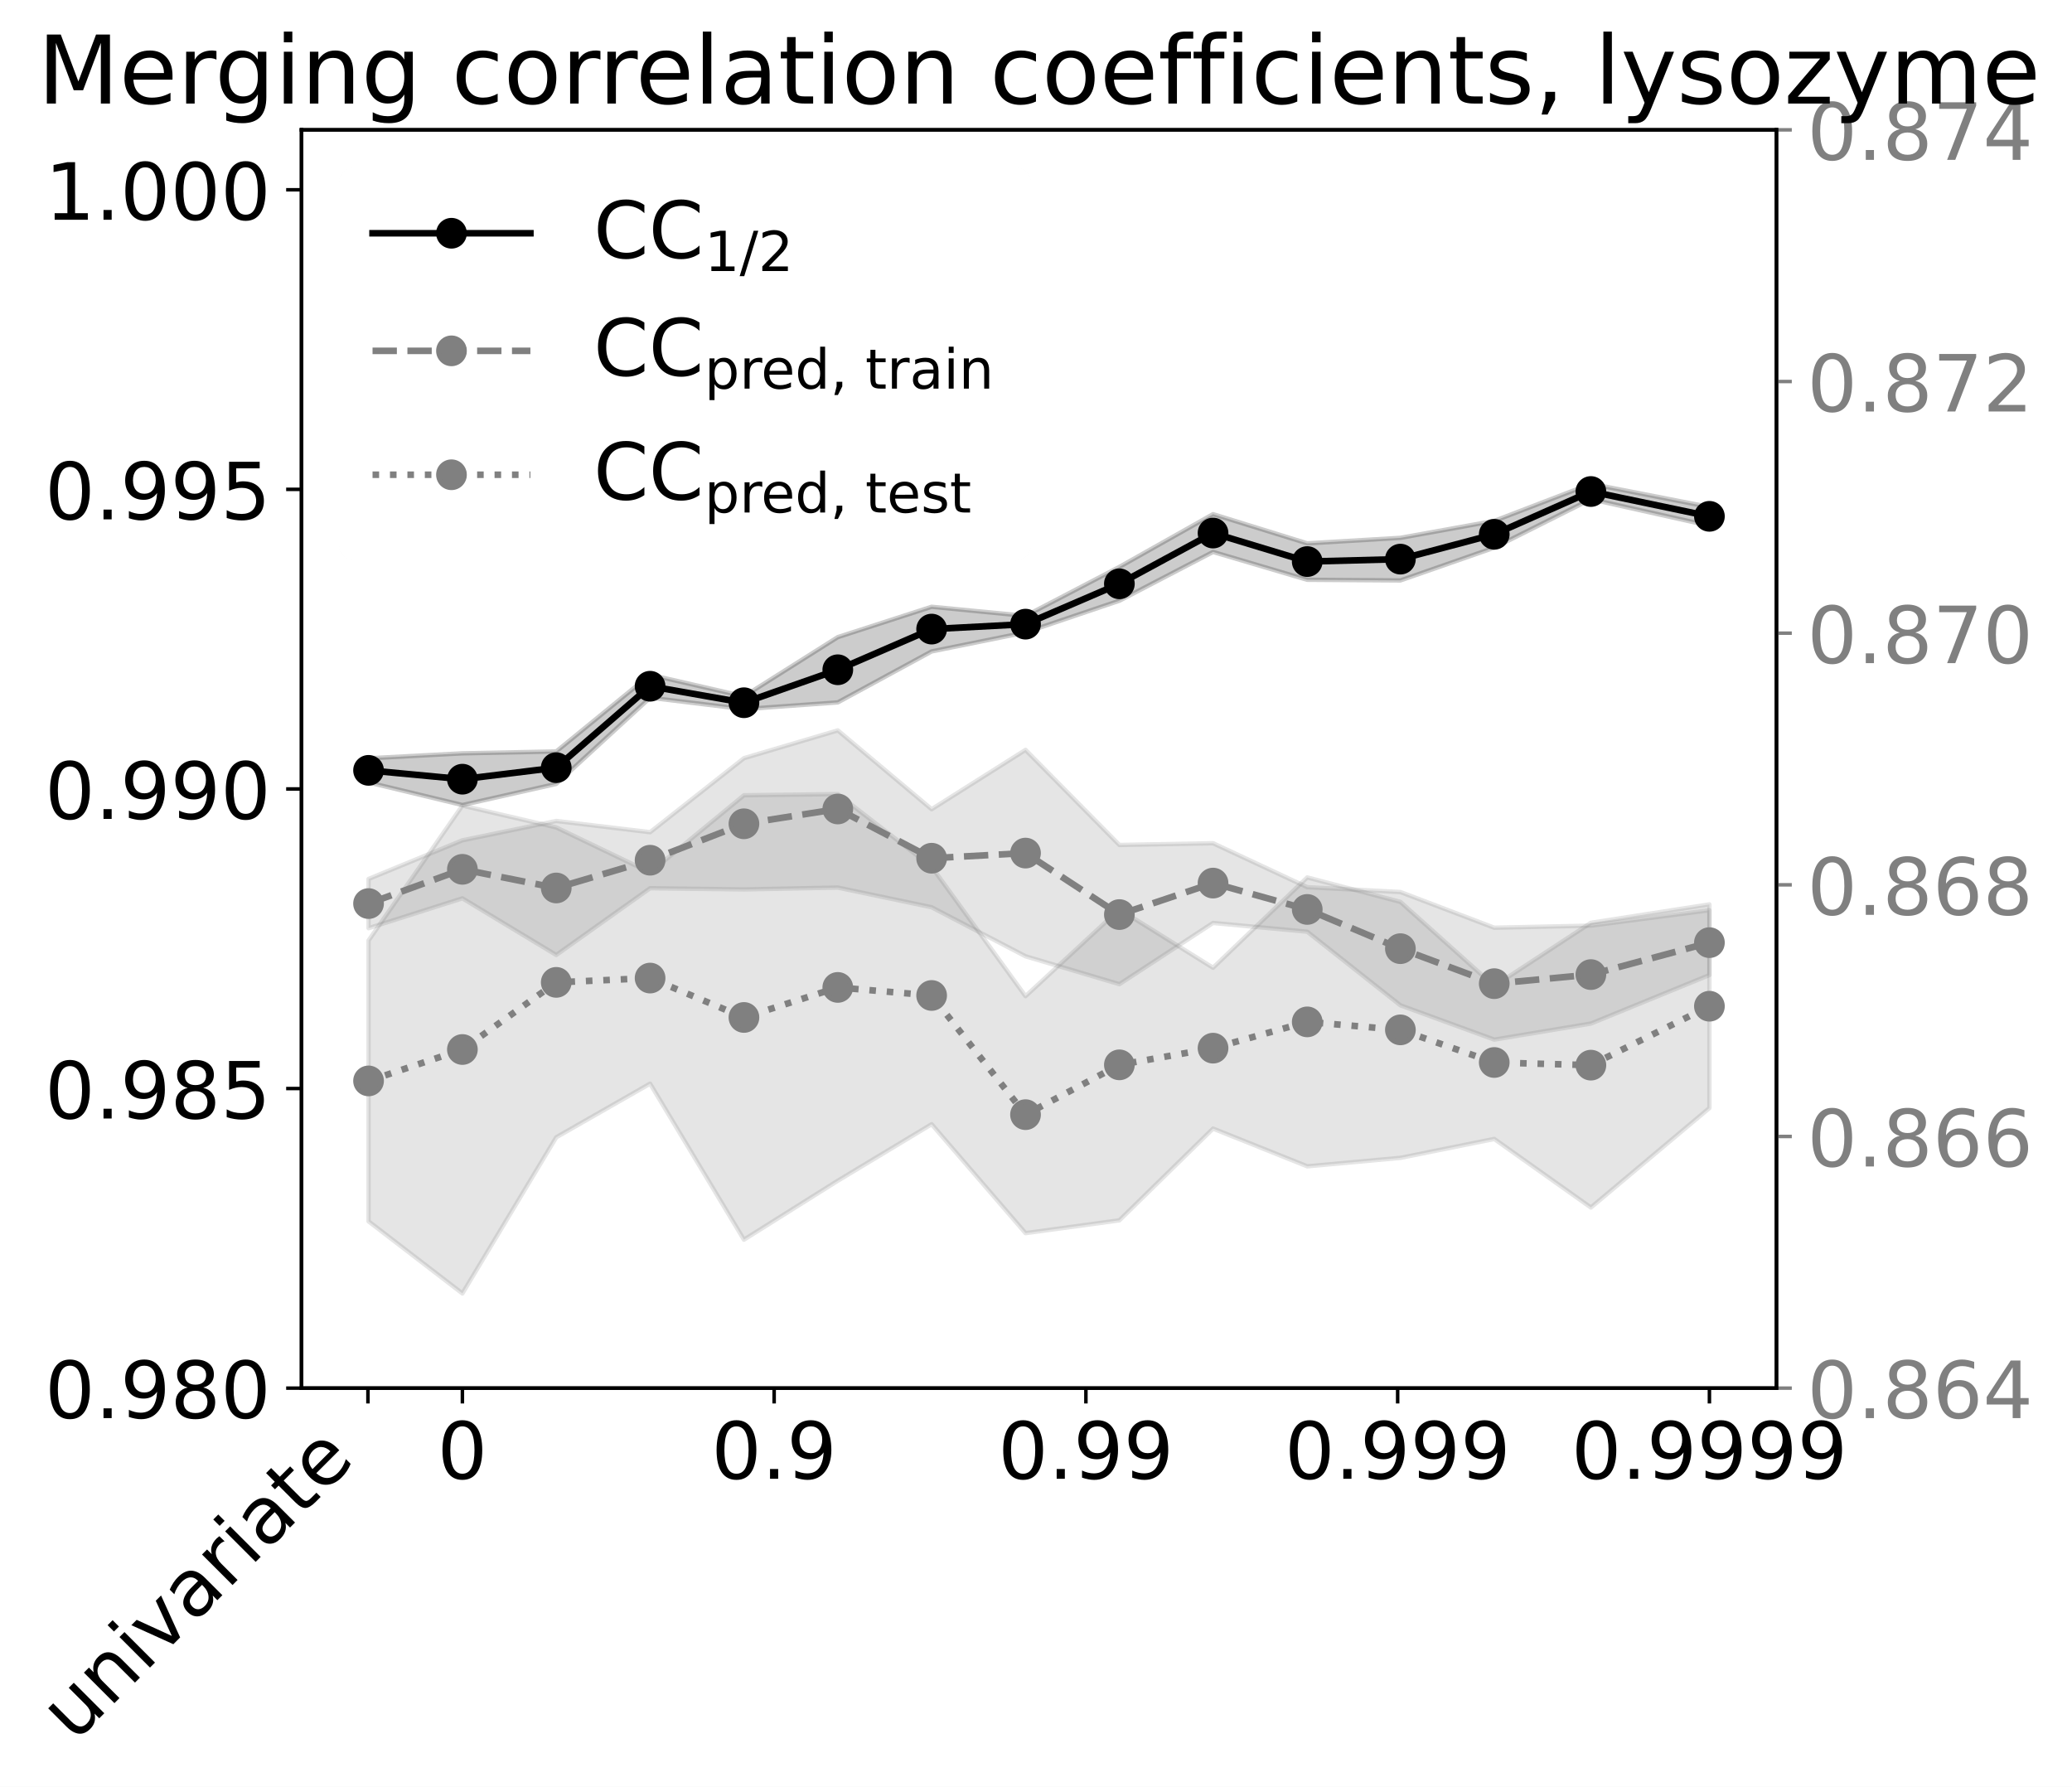
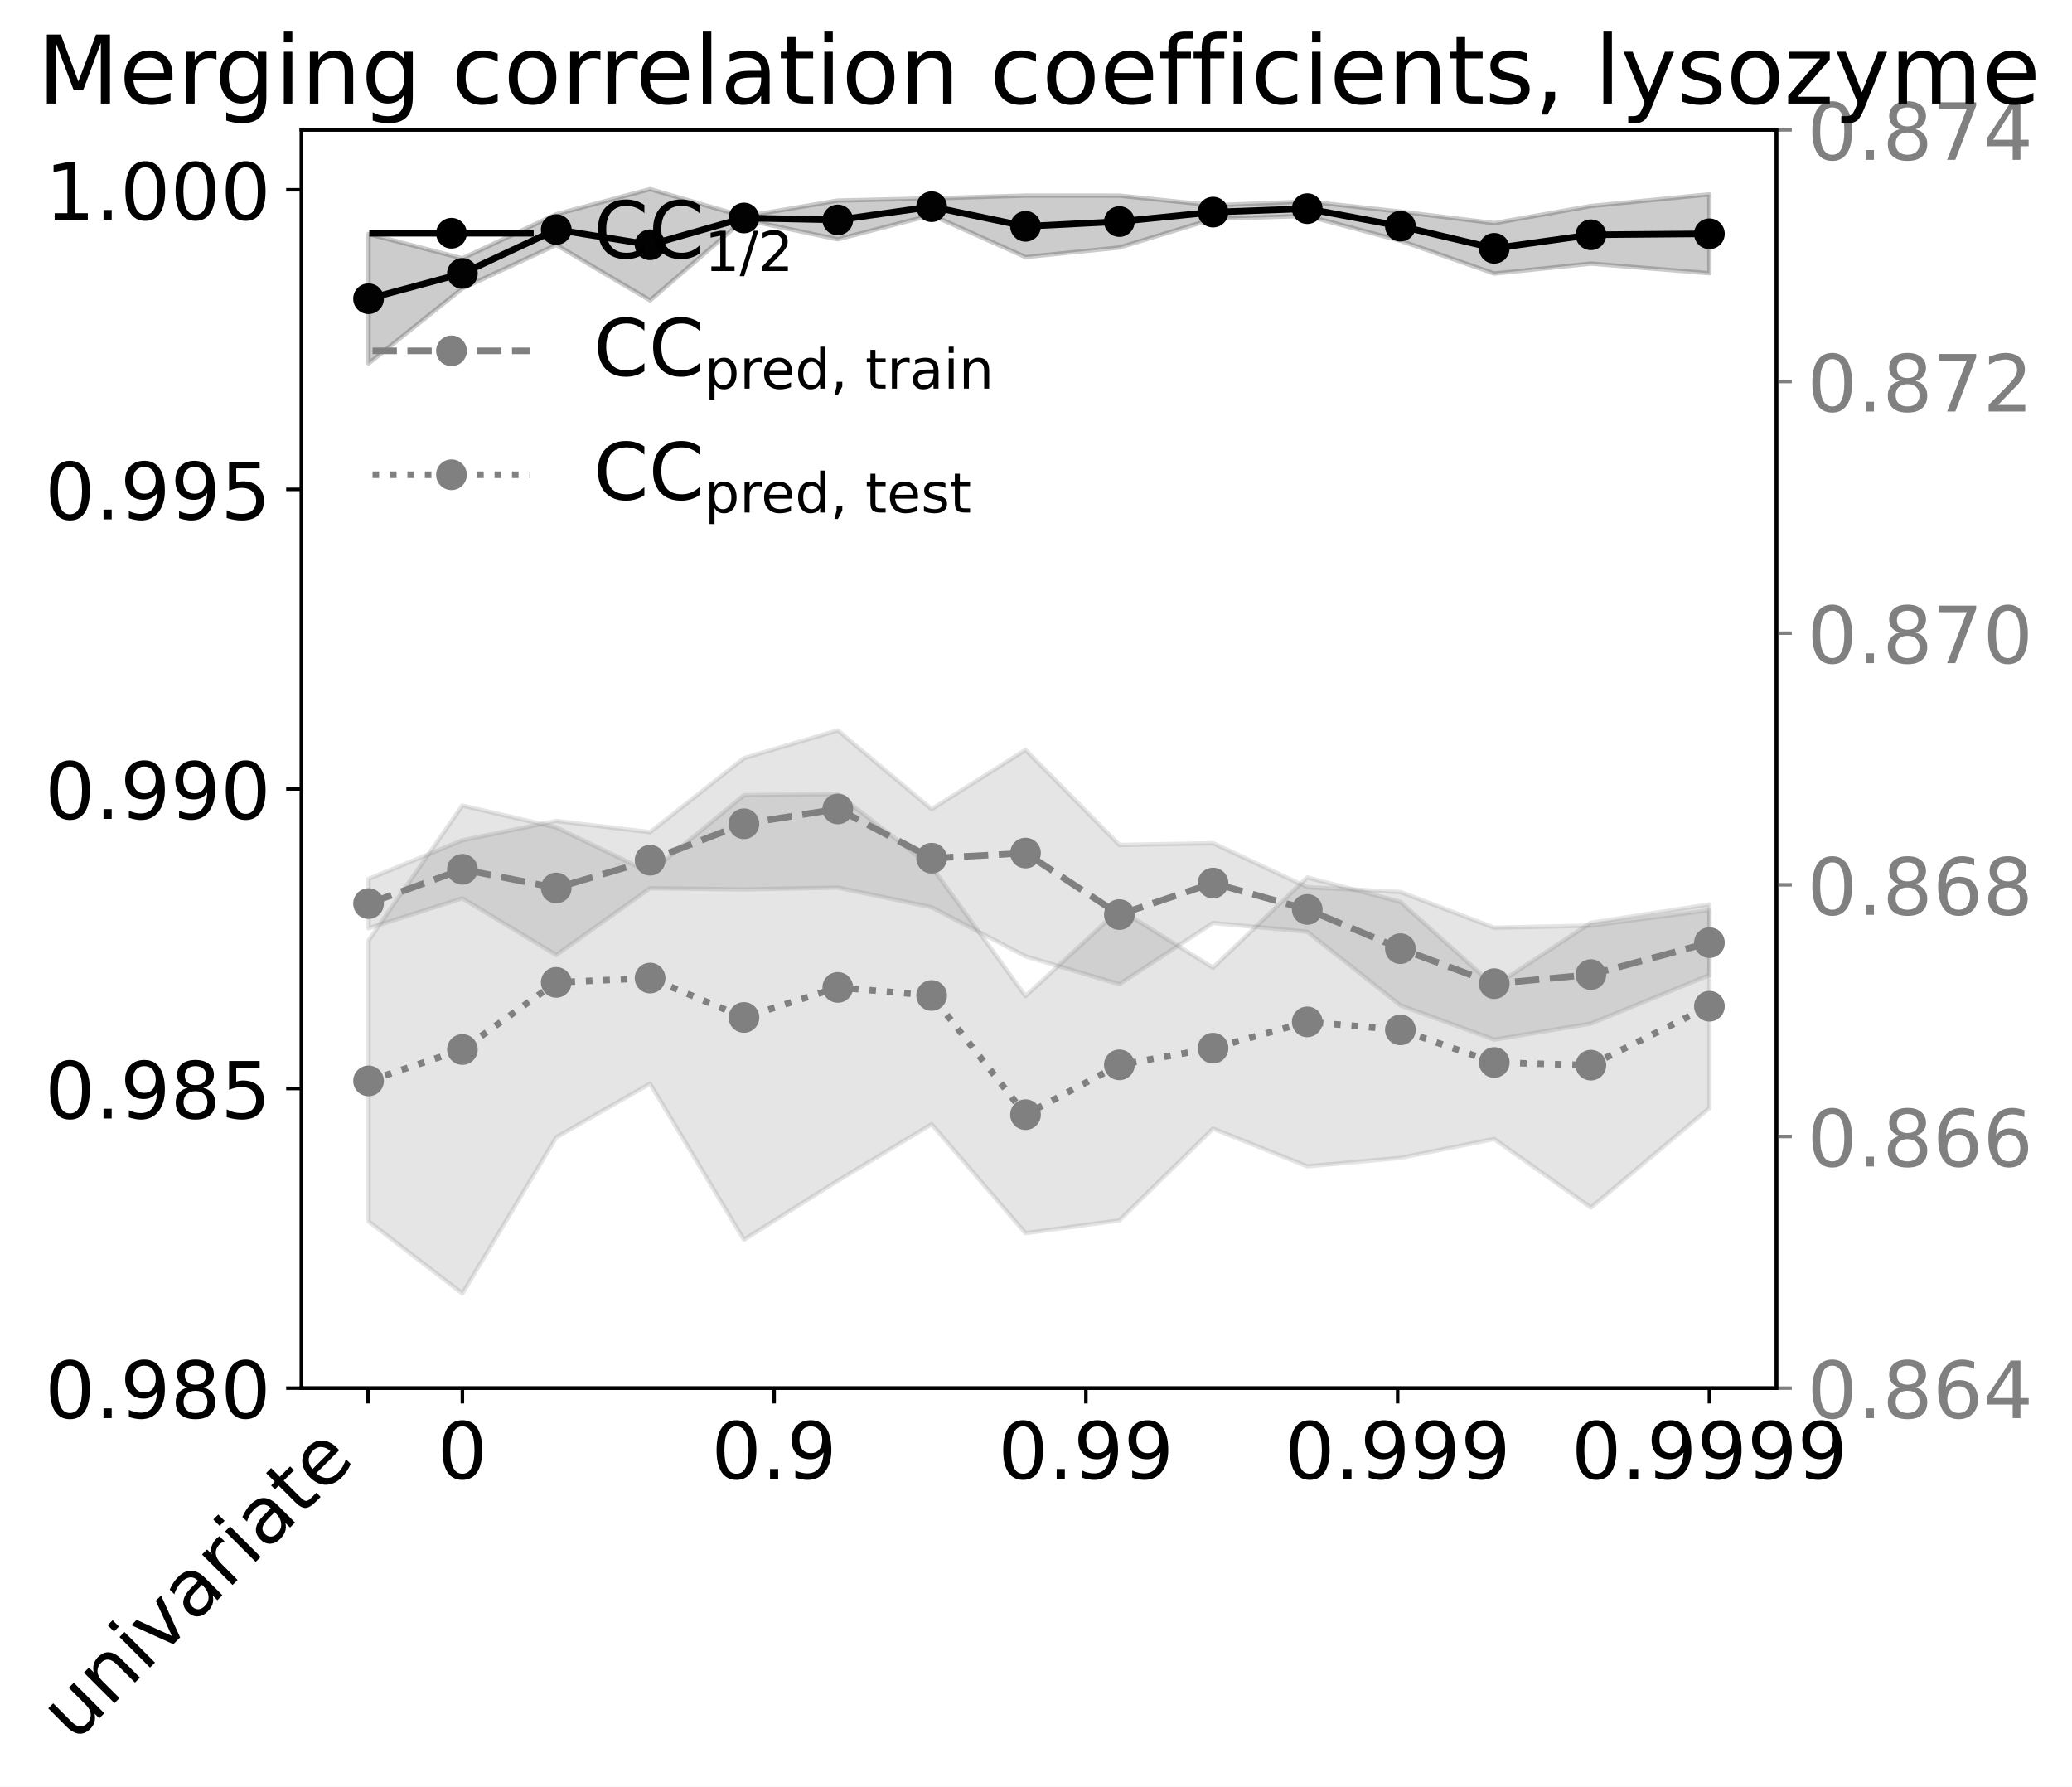
<svg xmlns="http://www.w3.org/2000/svg" xmlns:xlink="http://www.w3.org/1999/xlink" width="472.53pt" height="407.46pt" viewBox="0 0 472.53 407.46" version="1.1">
  <defs>
    <style type="text/css">*{stroke-linejoin: round; stroke-linecap: butt}</style>
  </defs>
  <g id="figure_1">
    <g id="patch_1">
      <path d="M 0 407.46  L 472.53 407.46  L 472.53 0  L 0 0  z " style="fill: #ffffff" />
    </g>
    <g id="axes_1">
      <g id="patch_2">
        <path d="M 68.76 316.551  L 405.13 316.551  L 405.13 29.613  L 68.76 29.613  z " style="fill: #ffffff" />
      </g>
      <g id="PolyCollection_1">
        <defs>
-           <path id="m0cdfef525a" d="M 84.05 -234.541  L 84.05 -229.033  L 105.452 -223.877  L 126.854 -228.698  L 148.257 -248.353  L 169.659 -245.749  L 191.062 -247.284  L 212.464 -258.909  L 233.876 -263.237  L 255.279 -270.473  L 276.641 -281.594  L 298.123 -275.244  L 319.367 -275.098  L 340.77 -282.567  L 362.809 -293.618  L 389.841 -287.577  L 389.841 -291.854  L 389.841 -291.854  L 362.809 -297.13  L 340.77 -288.669  L 319.367 -284.811  L 298.123 -283.553  L 276.641 -290.208  L 255.279 -278.179  L 233.876 -267.016  L 212.464 -269.091  L 191.062 -262.169  L 169.659 -248.667  L 148.257 -253.584  L 126.854 -236.097  L 105.452 -235.669  L 84.05 -234.541  z " style="stroke: #000000; stroke-opacity: 0.2" />
-         </defs>
-         <g clip-path="url(#pb7770865d0)">
-           <use xlink:href="#m0cdfef525a" x="0" y="407.46" style="fill-opacity: 0.2; stroke: #000000; stroke-opacity: 0.2" />
+           <path id="m076f78937c" d="M 84.05 -354.093  L 84.05 -324.587  L 105.452 -341.682  L 126.854 -351.621  L 148.257 -338.963  L 169.659 -357.403  L 191.062 -352.89  L 212.464 -358.439  L 233.876 -348.839  L 255.279 -351.014  L 276.641 -357.538  L 298.123 -358.238  L 319.367 -352.574  L 340.77 -345.082  L 362.809 -347.351  L 389.841 -345.151  L 389.841 -363.14  L 389.841 -363.14  L 362.809 -360.487  L 340.77 -356.577  L 319.367 -359.2  L 298.123 -361.52  L 276.641 -360.645  L 255.279 -362.85  L 233.876 -362.858  L 212.464 -362.22  L 191.062 -361.722  L 169.659 -358.096  L 148.257 -364.331  L 126.854 -358.602  L 105.452 -348.531  L 84.05 -354.093  z " style="stroke: #000000; stroke-opacity: 0.2" />
+         </defs>
+         <g clip-path="url(#pb208b1160a)">
+           <use xlink:href="#m076f78937c" x="0" y="407.46" style="fill-opacity: 0.2; stroke: #000000; stroke-opacity: 0.2" />
        </g>
      </g>
      <g id="matplotlib.axis_1">
        <g id="xtick_1">
          <g id="line2d_1">
            <defs>
-               <path id="m2b7879379f" d="M 0 0  L 0 3.5  " style="stroke: #000000; stroke-width: 0.8" />
+               <path id="m4b44bdcc88" d="M 0 0  L 0 3.5  " style="stroke: #000000; stroke-width: 0.8" />
            </defs>
            <g>
-               <use xlink:href="#m2b7879379f" x="389.841" y="316.551" style="stroke: #000000; stroke-width: 0.8" />
+               <use xlink:href="#m4b44bdcc88" x="389.841" y="316.551" style="stroke: #000000; stroke-width: 0.8" />
            </g>
          </g>
          <g id="text_1">
            <text style="font: 18px 'DejaVu Sans', 'Bitstream Vera Sans', 'Computer Modern Sans Serif', 'Lucida Grande', 'Verdana', 'Geneva', 'Lucid', 'Arial', 'Helvetica', 'Avant Garde', sans-serif; text-anchor: middle" x="389.841" y="337.228" transform="rotate(-0 389.8406 337.2277)">0.9999</text>
          </g>
        </g>
        <g id="xtick_2">
          <g id="line2d_2">
            <g>
-               <use xlink:href="#m2b7879379f" x="318.743" y="316.551" style="stroke: #000000; stroke-width: 0.8" />
+               <use xlink:href="#m4b44bdcc88" x="318.743" y="316.551" style="stroke: #000000; stroke-width: 0.8" />
            </g>
          </g>
          <g id="text_2">
            <text style="font: 18px 'DejaVu Sans', 'Bitstream Vera Sans', 'Computer Modern Sans Serif', 'Lucida Grande', 'Verdana', 'Geneva', 'Lucid', 'Arial', 'Helvetica', 'Avant Garde', sans-serif; text-anchor: middle" x="318.743" y="337.228" transform="rotate(-0 318.7434 337.2277)">0.999</text>
          </g>
        </g>
        <g id="xtick_3">
          <g id="line2d_3">
            <g>
-               <use xlink:href="#m2b7879379f" x="247.646" y="316.551" style="stroke: #000000; stroke-width: 0.8" />
+               <use xlink:href="#m4b44bdcc88" x="247.646" y="316.551" style="stroke: #000000; stroke-width: 0.8" />
            </g>
          </g>
          <g id="text_3">
            <text style="font: 18px 'DejaVu Sans', 'Bitstream Vera Sans', 'Computer Modern Sans Serif', 'Lucida Grande', 'Verdana', 'Geneva', 'Lucid', 'Arial', 'Helvetica', 'Avant Garde', sans-serif; text-anchor: middle" x="247.646" y="337.228" transform="rotate(-0 247.6463 337.2277)">0.99</text>
          </g>
        </g>
        <g id="xtick_4">
          <g id="line2d_4">
            <g>
-               <use xlink:href="#m2b7879379f" x="176.549" y="316.551" style="stroke: #000000; stroke-width: 0.8" />
+               <use xlink:href="#m4b44bdcc88" x="176.549" y="316.551" style="stroke: #000000; stroke-width: 0.8" />
            </g>
          </g>
          <g id="text_4">
            <text style="font: 18px 'DejaVu Sans', 'Bitstream Vera Sans', 'Computer Modern Sans Serif', 'Lucida Grande', 'Verdana', 'Geneva', 'Lucid', 'Arial', 'Helvetica', 'Avant Garde', sans-serif; text-anchor: middle" x="176.549" y="337.228" transform="rotate(-0 176.5492 337.2277)">0.9</text>
          </g>
        </g>
        <g id="xtick_5">
          <g id="line2d_5">
            <g>
-               <use xlink:href="#m2b7879379f" x="105.452" y="316.551" style="stroke: #000000; stroke-width: 0.8" />
+               <use xlink:href="#m4b44bdcc88" x="105.452" y="316.551" style="stroke: #000000; stroke-width: 0.8" />
            </g>
          </g>
          <g id="text_5">
            <text style="font: 18px 'DejaVu Sans', 'Bitstream Vera Sans', 'Computer Modern Sans Serif', 'Lucida Grande', 'Verdana', 'Geneva', 'Lucid', 'Arial', 'Helvetica', 'Avant Garde', sans-serif; text-anchor: middle" x="105.452" y="337.228" transform="rotate(-0 105.452 337.2277)">0</text>
          </g>
        </g>
        <g id="xtick_6">
          <g id="line2d_6">
            <g>
-               <use xlink:href="#m2b7879379f" x="83.91" y="316.551" style="stroke: #000000; stroke-width: 0.8" />
+               <use xlink:href="#m4b44bdcc88" x="83.91" y="316.551" style="stroke: #000000; stroke-width: 0.8" />
            </g>
          </g>
          <g id="text_6">
            <text style="font: 18px 'DejaVu Sans', 'Bitstream Vera Sans', 'Computer Modern Sans Serif', 'Lucida Grande', 'Verdana', 'Geneva', 'Lucid', 'Arial', 'Helvetica', 'Avant Garde', sans-serif" transform="translate(16.87123 397.6131) rotate(-45)">univariate</text>
          </g>
        </g>
      </g>
      <g id="matplotlib.axis_2">
        <g id="ytick_1">
          <g id="line2d_7">
            <defs>
-               <path id="mad10a32b7a" d="M 0 0  L -3.5 0  " style="stroke: #000000; stroke-width: 0.8" />
+               <path id="m39ab30eade" d="M 0 0  L -3.5 0  " style="stroke: #000000; stroke-width: 0.8" />
            </defs>
            <g>
-               <use xlink:href="#mad10a32b7a" x="68.76" y="316.551" style="stroke: #000000; stroke-width: 0.8" />
+               <use xlink:href="#m39ab30eade" x="68.76" y="316.551" style="stroke: #000000; stroke-width: 0.8" />
            </g>
          </g>
          <g id="text_7">
            <text style="font: 18px 'DejaVu Sans', 'Bitstream Vera Sans', 'Computer Modern Sans Serif', 'Lucida Grande', 'Verdana', 'Geneva', 'Lucid', 'Arial', 'Helvetica', 'Avant Garde', sans-serif; text-anchor: end" x="61.76" y="323.389" transform="rotate(-0 61.76011 323.3891)">0.980</text>
          </g>
        </g>
        <g id="ytick_2">
          <g id="line2d_8">
            <g>
-               <use xlink:href="#mad10a32b7a" x="68.76" y="248.232" style="stroke: #000000; stroke-width: 0.8" />
+               <use xlink:href="#m39ab30eade" x="68.76" y="248.232" style="stroke: #000000; stroke-width: 0.8" />
            </g>
          </g>
          <g id="text_8">
            <text style="font: 18px 'DejaVu Sans', 'Bitstream Vera Sans', 'Computer Modern Sans Serif', 'Lucida Grande', 'Verdana', 'Geneva', 'Lucid', 'Arial', 'Helvetica', 'Avant Garde', sans-serif; text-anchor: end" x="61.76" y="255.071" transform="rotate(-0 61.76011 255.0706)">0.985</text>
          </g>
        </g>
        <g id="ytick_3">
          <g id="line2d_9">
            <g>
-               <use xlink:href="#mad10a32b7a" x="68.76" y="179.913" style="stroke: #000000; stroke-width: 0.8" />
+               <use xlink:href="#m39ab30eade" x="68.76" y="179.913" style="stroke: #000000; stroke-width: 0.8" />
            </g>
          </g>
          <g id="text_9">
            <text style="font: 18px 'DejaVu Sans', 'Bitstream Vera Sans', 'Computer Modern Sans Serif', 'Lucida Grande', 'Verdana', 'Geneva', 'Lucid', 'Arial', 'Helvetica', 'Avant Garde', sans-serif; text-anchor: end" x="61.76" y="186.752" transform="rotate(-0 61.76011 186.752)">0.990</text>
          </g>
        </g>
        <g id="ytick_4">
          <g id="line2d_10">
            <g>
-               <use xlink:href="#mad10a32b7a" x="68.76" y="111.595" style="stroke: #000000; stroke-width: 0.8" />
+               <use xlink:href="#m39ab30eade" x="68.76" y="111.595" style="stroke: #000000; stroke-width: 0.8" />
            </g>
          </g>
          <g id="text_10">
            <text style="font: 18px 'DejaVu Sans', 'Bitstream Vera Sans', 'Computer Modern Sans Serif', 'Lucida Grande', 'Verdana', 'Geneva', 'Lucid', 'Arial', 'Helvetica', 'Avant Garde', sans-serif; text-anchor: end" x="61.76" y="118.433" transform="rotate(-0 61.76011 118.4335)">0.995</text>
          </g>
        </g>
        <g id="ytick_5">
          <g id="line2d_11">
            <g>
-               <use xlink:href="#mad10a32b7a" x="68.76" y="43.276" style="stroke: #000000; stroke-width: 0.8" />
+               <use xlink:href="#m39ab30eade" x="68.76" y="43.276" style="stroke: #000000; stroke-width: 0.8" />
            </g>
          </g>
          <g id="text_11">
            <text style="font: 18px 'DejaVu Sans', 'Bitstream Vera Sans', 'Computer Modern Sans Serif', 'Lucida Grande', 'Verdana', 'Geneva', 'Lucid', 'Arial', 'Helvetica', 'Avant Garde', sans-serif; text-anchor: end" x="61.76" y="50.115" transform="rotate(-0 61.76011 50.11493)">1.000</text>
          </g>
        </g>
      </g>
      <g id="line2d_12">
-         <path d="M 84.05 175.673  L 105.452 177.687  L 126.854 175.062  L 148.257 156.492  L 169.659 160.252  L 191.062 152.734  L 212.464 143.46  L 233.876 142.333  L 255.279 133.134  L 276.641 121.559  L 298.123 128.062  L 319.367 127.505  L 340.77 121.842  L 362.809 112.086  L 389.841 117.744  " clip-path="url(#pb7770865d0)" style="fill: none; stroke: #000000; stroke-width: 1.5; stroke-linecap: square" />
-         <defs>
-           <path id="m7fa0dec441" d="M 0 3  C 0.796 3 1.559 2.684 2.121 2.121  C 2.684 1.559 3 0.796 3 0  C 3 -0.796 2.684 -1.559 2.121 -2.121  C 1.559 -2.684 0.796 -3 0 -3  C -0.796 -3 -1.559 -2.684 -2.121 -2.121  C -2.684 -1.559 -3 -0.796 -3 0  C -3 0.796 -2.684 1.559 -2.121 2.121  C -1.559 2.684 -0.796 3 0 3  z " style="stroke: #000000" />
-         </defs>
-         <g clip-path="url(#pb7770865d0)">
-           <use xlink:href="#m7fa0dec441" x="84.05" y="175.673" style="stroke: #000000" />
-           <use xlink:href="#m7fa0dec441" x="105.452" y="177.687" style="stroke: #000000" />
-           <use xlink:href="#m7fa0dec441" x="126.854" y="175.062" style="stroke: #000000" />
-           <use xlink:href="#m7fa0dec441" x="148.257" y="156.492" style="stroke: #000000" />
-           <use xlink:href="#m7fa0dec441" x="169.659" y="160.252" style="stroke: #000000" />
-           <use xlink:href="#m7fa0dec441" x="191.062" y="152.734" style="stroke: #000000" />
-           <use xlink:href="#m7fa0dec441" x="212.464" y="143.46" style="stroke: #000000" />
-           <use xlink:href="#m7fa0dec441" x="233.876" y="142.333" style="stroke: #000000" />
-           <use xlink:href="#m7fa0dec441" x="255.279" y="133.134" style="stroke: #000000" />
-           <use xlink:href="#m7fa0dec441" x="276.641" y="121.559" style="stroke: #000000" />
-           <use xlink:href="#m7fa0dec441" x="298.123" y="128.062" style="stroke: #000000" />
-           <use xlink:href="#m7fa0dec441" x="319.367" y="127.505" style="stroke: #000000" />
-           <use xlink:href="#m7fa0dec441" x="340.77" y="121.842" style="stroke: #000000" />
-           <use xlink:href="#m7fa0dec441" x="362.809" y="112.086" style="stroke: #000000" />
-           <use xlink:href="#m7fa0dec441" x="389.841" y="117.744" style="stroke: #000000" />
+         <path d="M 84.05 68.12  L 105.452 62.354  L 126.854 52.349  L 148.257 55.814  L 169.659 49.71  L 191.062 50.154  L 212.464 47.131  L 233.876 51.611  L 255.279 50.528  L 276.641 48.369  L 298.123 47.581  L 319.367 51.573  L 340.77 56.631  L 362.809 53.541  L 389.841 53.315  " clip-path="url(#pb208b1160a)" style="fill: none; stroke: #000000; stroke-width: 1.5; stroke-linecap: square" />
+         <defs>
+           <path id="mad74e3d241" d="M 0 3  C 0.796 3 1.559 2.684 2.121 2.121  C 2.684 1.559 3 0.796 3 0  C 3 -0.796 2.684 -1.559 2.121 -2.121  C 1.559 -2.684 0.796 -3 0 -3  C -0.796 -3 -1.559 -2.684 -2.121 -2.121  C -2.684 -1.559 -3 -0.796 -3 0  C -3 0.796 -2.684 1.559 -2.121 2.121  C -1.559 2.684 -0.796 3 0 3  z " style="stroke: #000000" />
+         </defs>
+         <g clip-path="url(#pb208b1160a)">
+           <use xlink:href="#mad74e3d241" x="84.05" y="68.12" style="stroke: #000000" />
+           <use xlink:href="#mad74e3d241" x="105.452" y="62.354" style="stroke: #000000" />
+           <use xlink:href="#mad74e3d241" x="126.854" y="52.349" style="stroke: #000000" />
+           <use xlink:href="#mad74e3d241" x="148.257" y="55.814" style="stroke: #000000" />
+           <use xlink:href="#mad74e3d241" x="169.659" y="49.71" style="stroke: #000000" />
+           <use xlink:href="#mad74e3d241" x="191.062" y="50.154" style="stroke: #000000" />
+           <use xlink:href="#mad74e3d241" x="212.464" y="47.131" style="stroke: #000000" />
+           <use xlink:href="#mad74e3d241" x="233.876" y="51.611" style="stroke: #000000" />
+           <use xlink:href="#mad74e3d241" x="255.279" y="50.528" style="stroke: #000000" />
+           <use xlink:href="#mad74e3d241" x="276.641" y="48.369" style="stroke: #000000" />
+           <use xlink:href="#mad74e3d241" x="298.123" y="47.581" style="stroke: #000000" />
+           <use xlink:href="#mad74e3d241" x="319.367" y="51.573" style="stroke: #000000" />
+           <use xlink:href="#mad74e3d241" x="340.77" y="56.631" style="stroke: #000000" />
+           <use xlink:href="#mad74e3d241" x="362.809" y="53.541" style="stroke: #000000" />
+           <use xlink:href="#mad74e3d241" x="389.841" y="53.315" style="stroke: #000000" />
        </g>
      </g>
      <g id="patch_3">
        <path d="M 68.76 316.551  L 68.76 29.613  " style="fill: none; stroke: #000000; stroke-width: 0.8; stroke-linejoin: miter; stroke-linecap: square" />
      </g>
      <g id="patch_4">
        <path d="M 405.13 316.551  L 405.13 29.613  " style="fill: none; stroke: #000000; stroke-width: 0.8; stroke-linejoin: miter; stroke-linecap: square" />
      </g>
      <g id="patch_5">
        <path d="M 68.76 316.551  L 405.13 316.551  " style="fill: none; stroke: #000000; stroke-width: 0.8; stroke-linejoin: miter; stroke-linecap: square" />
      </g>
      <g id="patch_6">
        <path d="M 68.76 29.613  L 405.13 29.613  " style="fill: none; stroke: #000000; stroke-width: 0.8; stroke-linejoin: miter; stroke-linecap: square" />
      </g>
    </g>
    <g id="axes_2">
      <g id="PolyCollection_2">
        <defs>
-           <path id="m5efa577b84" d="M 84.05 -207.019  L 84.05 -195.795  L 105.452 -202.603  L 126.854 -189.684  L 148.257 -204.905  L 169.659 -204.635  L 191.062 -205.057  L 212.464 -200.568  L 233.876 -189.389  L 255.279 -183.027  L 276.641 -196.987  L 298.123 -194.994  L 319.367 -178.208  L 340.77 -170.387  L 362.809 -174.046  L 389.841 -185.106  L 389.841 -199.892  L 389.841 -199.892  L 362.809 -196.379  L 340.77 -195.903  L 319.367 -204.043  L 298.123 -205.148  L 276.641 -215.172  L 255.279 -214.774  L 233.876 -236.452  L 212.464 -222.932  L 191.062 -240.901  L 169.659 -234.565  L 148.257 -217.683  L 126.854 -220.246  L 105.452 -215.835  L 84.05 -207.019  z " style="stroke: #808080; stroke-opacity: 0.2" />
-         </defs>
-         <g clip-path="url(#pb7770865d0)">
-           <use xlink:href="#m5efa577b84" x="0" y="407.46" style="fill: #808080; fill-opacity: 0.2; stroke: #808080; stroke-opacity: 0.2" />
+           <path id="mad70ce8d5f" d="M 84.05 -207.019  L 84.05 -195.795  L 105.452 -202.603  L 126.854 -189.684  L 148.257 -204.905  L 169.659 -204.635  L 191.062 -205.057  L 212.464 -200.568  L 233.876 -189.389  L 255.279 -183.027  L 276.641 -196.987  L 298.123 -194.994  L 319.367 -178.208  L 340.77 -170.387  L 362.809 -174.046  L 389.841 -185.106  L 389.841 -199.892  L 389.841 -199.892  L 362.809 -196.379  L 340.77 -195.903  L 319.367 -204.043  L 298.123 -205.148  L 276.641 -215.172  L 255.279 -214.774  L 233.876 -236.452  L 212.464 -222.932  L 191.062 -240.901  L 169.659 -234.565  L 148.257 -217.683  L 126.854 -220.246  L 105.452 -215.835  L 84.05 -207.019  z " style="stroke: #808080; stroke-opacity: 0.2" />
+         </defs>
+         <g clip-path="url(#pb208b1160a)">
+           <use xlink:href="#mad70ce8d5f" x="0" y="407.46" style="fill: #808080; fill-opacity: 0.2; stroke: #808080; stroke-opacity: 0.2" />
        </g>
      </g>
      <g id="PolyCollection_3">
        <defs>
-           <path id="m6faa17cd24" d="M 84.05 -192.985  L 84.05 -128.948  L 105.452 -112.502  L 126.854 -148.109  L 148.257 -160.341  L 169.659 -124.763  L 191.062 -138.204  L 212.464 -151.094  L 233.876 -126.253  L 255.279 -129.172  L 276.641 -150.096  L 298.123 -141.49  L 319.367 -143.42  L 340.77 -147.734  L 362.809 -132.1  L 389.841 -154.783  L 389.841 -201.22  L 389.841 -201.22  L 362.809 -197.021  L 340.77 -182.603  L 319.367 -201.795  L 298.123 -207.368  L 276.641 -186.776  L 255.279 -200.091  L 233.876 -180.29  L 212.464 -209.806  L 191.062 -226.371  L 169.659 -226.11  L 148.257 -208.497  L 126.854 -218.77  L 105.452 -223.756  L 84.05 -192.985  z " style="stroke: #808080; stroke-opacity: 0.2" />
-         </defs>
-         <g clip-path="url(#pb7770865d0)">
-           <use xlink:href="#m6faa17cd24" x="0" y="407.46" style="fill: #808080; fill-opacity: 0.2; stroke: #808080; stroke-opacity: 0.2" />
+           <path id="m286dc9b73a" d="M 84.05 -192.985  L 84.05 -128.948  L 105.452 -112.502  L 126.854 -148.109  L 148.257 -160.341  L 169.659 -124.763  L 191.062 -138.204  L 212.464 -151.094  L 233.876 -126.253  L 255.279 -129.172  L 276.641 -150.096  L 298.123 -141.49  L 319.367 -143.42  L 340.77 -147.734  L 362.809 -132.1  L 389.841 -154.783  L 389.841 -201.22  L 389.841 -201.22  L 362.809 -197.021  L 340.77 -182.603  L 319.367 -201.795  L 298.123 -207.368  L 276.641 -186.776  L 255.279 -200.091  L 233.876 -180.29  L 212.464 -209.806  L 191.062 -226.371  L 169.659 -226.11  L 148.257 -208.497  L 126.854 -218.77  L 105.452 -223.756  L 84.05 -192.985  z " style="stroke: #808080; stroke-opacity: 0.2" />
+         </defs>
+         <g clip-path="url(#pb208b1160a)">
+           <use xlink:href="#m286dc9b73a" x="0" y="407.46" style="fill: #808080; fill-opacity: 0.2; stroke: #808080; stroke-opacity: 0.2" />
        </g>
      </g>
      <g id="matplotlib.axis_3">
        <g id="ytick_6">
          <g id="line2d_13">
            <defs>
-               <path id="m0b5b09392d" d="M 0 0  L 3.5 0  " style="stroke: #808080; stroke-width: 0.8" />
+               <path id="me12e879f43" d="M 0 0  L 3.5 0  " style="stroke: #808080; stroke-width: 0.8" />
            </defs>
            <g>
-               <use xlink:href="#m0b5b09392d" x="405.13" y="316.551" style="fill: #808080; stroke: #808080; stroke-width: 0.8" />
+               <use xlink:href="#me12e879f43" x="405.13" y="316.551" style="fill: #808080; stroke: #808080; stroke-width: 0.8" />
            </g>
          </g>
          <g id="text_12">
            <text style="fill: #808080; font: 18px 'DejaVu Sans', 'Bitstream Vera Sans', 'Computer Modern Sans Serif', 'Lucida Grande', 'Verdana', 'Geneva', 'Lucid', 'Arial', 'Helvetica', 'Avant Garde', sans-serif; text-anchor: start" x="412.13" y="323.389" transform="rotate(-0 412.1301 323.3891)">0.864</text>
          </g>
        </g>
        <g id="ytick_7">
          <g id="line2d_14">
            <g>
-               <use xlink:href="#m0b5b09392d" x="405.13" y="259.163" style="fill: #808080; stroke: #808080; stroke-width: 0.8" />
+               <use xlink:href="#me12e879f43" x="405.13" y="259.163" style="fill: #808080; stroke: #808080; stroke-width: 0.8" />
            </g>
          </g>
          <g id="text_13">
            <text style="fill: #808080; font: 18px 'DejaVu Sans', 'Bitstream Vera Sans', 'Computer Modern Sans Serif', 'Lucida Grande', 'Verdana', 'Geneva', 'Lucid', 'Arial', 'Helvetica', 'Avant Garde', sans-serif; text-anchor: start" x="412.13" y="266.002" transform="rotate(-0 412.1301 266.0015)">0.866</text>
          </g>
        </g>
        <g id="ytick_8">
          <g id="line2d_15">
            <g>
-               <use xlink:href="#m0b5b09392d" x="405.13" y="201.775" style="fill: #808080; stroke: #808080; stroke-width: 0.8" />
+               <use xlink:href="#me12e879f43" x="405.13" y="201.775" style="fill: #808080; stroke: #808080; stroke-width: 0.8" />
            </g>
          </g>
          <g id="text_14">
            <text style="fill: #808080; font: 18px 'DejaVu Sans', 'Bitstream Vera Sans', 'Computer Modern Sans Serif', 'Lucida Grande', 'Verdana', 'Geneva', 'Lucid', 'Arial', 'Helvetica', 'Avant Garde', sans-serif; text-anchor: start" x="412.13" y="208.614" transform="rotate(-0 412.1301 208.614)">0.868</text>
          </g>
        </g>
        <g id="ytick_9">
          <g id="line2d_16">
            <g>
-               <use xlink:href="#m0b5b09392d" x="405.13" y="144.388" style="fill: #808080; stroke: #808080; stroke-width: 0.8" />
+               <use xlink:href="#me12e879f43" x="405.13" y="144.388" style="fill: #808080; stroke: #808080; stroke-width: 0.8" />
            </g>
          </g>
          <g id="text_15">
            <text style="fill: #808080; font: 18px 'DejaVu Sans', 'Bitstream Vera Sans', 'Computer Modern Sans Serif', 'Lucida Grande', 'Verdana', 'Geneva', 'Lucid', 'Arial', 'Helvetica', 'Avant Garde', sans-serif; text-anchor: start" x="412.13" y="151.226" transform="rotate(-0 412.1301 151.2264)">0.870</text>
          </g>
        </g>
        <g id="ytick_10">
          <g id="line2d_17">
            <g>
-               <use xlink:href="#m0b5b09392d" x="405.13" y="87" style="fill: #808080; stroke: #808080; stroke-width: 0.8" />
+               <use xlink:href="#me12e879f43" x="405.13" y="87" style="fill: #808080; stroke: #808080; stroke-width: 0.8" />
            </g>
          </g>
          <g id="text_16">
            <text style="fill: #808080; font: 18px 'DejaVu Sans', 'Bitstream Vera Sans', 'Computer Modern Sans Serif', 'Lucida Grande', 'Verdana', 'Geneva', 'Lucid', 'Arial', 'Helvetica', 'Avant Garde', sans-serif; text-anchor: start" x="412.13" y="93.839" transform="rotate(-0 412.1301 93.8388)">0.872</text>
          </g>
        </g>
        <g id="ytick_11">
          <g id="line2d_18">
            <g>
-               <use xlink:href="#m0b5b09392d" x="405.13" y="29.613" style="fill: #808080; stroke: #808080; stroke-width: 0.8" />
+               <use xlink:href="#me12e879f43" x="405.13" y="29.613" style="fill: #808080; stroke: #808080; stroke-width: 0.8" />
            </g>
          </g>
          <g id="text_17">
            <text style="fill: #808080; font: 18px 'DejaVu Sans', 'Bitstream Vera Sans', 'Computer Modern Sans Serif', 'Lucida Grande', 'Verdana', 'Geneva', 'Lucid', 'Arial', 'Helvetica', 'Avant Garde', sans-serif; text-anchor: start" x="412.13" y="36.451" transform="rotate(-0 412.1301 36.45122)">0.874</text>
          </g>
        </g>
      </g>
      <g id="line2d_19">
-         <path d="M 84.05 206.053  L 105.452 198.241  L 126.854 202.495  L 148.257 196.166  L 169.659 187.86  L 191.062 184.481  L 212.464 195.71  L 233.876 194.539  L 255.279 208.56  L 276.641 201.381  L 298.123 207.389  L 319.367 216.335  L 340.77 224.315  L 362.809 222.248  L 389.841 214.961  " clip-path="url(#pb7770865d0)" style="fill: none; stroke-dasharray: 5.55,2.4; stroke-dashoffset: 0; stroke: #808080; stroke-width: 1.5" />
-         <defs>
-           <path id="m69da2d9a0e" d="M 0 3  C 0.796 3 1.559 2.684 2.121 2.121  C 2.684 1.559 3 0.796 3 0  C 3 -0.796 2.684 -1.559 2.121 -2.121  C 1.559 -2.684 0.796 -3 0 -3  C -0.796 -3 -1.559 -2.684 -2.121 -2.121  C -2.684 -1.559 -3 -0.796 -3 0  C -3 0.796 -2.684 1.559 -2.121 2.121  C -1.559 2.684 -0.796 3 0 3  z " style="stroke: #808080" />
-         </defs>
-         <g clip-path="url(#pb7770865d0)">
-           <use xlink:href="#m69da2d9a0e" x="84.05" y="206.053" style="fill: #808080; stroke: #808080" />
-           <use xlink:href="#m69da2d9a0e" x="105.452" y="198.241" style="fill: #808080; stroke: #808080" />
-           <use xlink:href="#m69da2d9a0e" x="126.854" y="202.495" style="fill: #808080; stroke: #808080" />
-           <use xlink:href="#m69da2d9a0e" x="148.257" y="196.166" style="fill: #808080; stroke: #808080" />
-           <use xlink:href="#m69da2d9a0e" x="169.659" y="187.86" style="fill: #808080; stroke: #808080" />
-           <use xlink:href="#m69da2d9a0e" x="191.062" y="184.481" style="fill: #808080; stroke: #808080" />
-           <use xlink:href="#m69da2d9a0e" x="212.464" y="195.71" style="fill: #808080; stroke: #808080" />
-           <use xlink:href="#m69da2d9a0e" x="233.876" y="194.539" style="fill: #808080; stroke: #808080" />
-           <use xlink:href="#m69da2d9a0e" x="255.279" y="208.56" style="fill: #808080; stroke: #808080" />
-           <use xlink:href="#m69da2d9a0e" x="276.641" y="201.381" style="fill: #808080; stroke: #808080" />
-           <use xlink:href="#m69da2d9a0e" x="298.123" y="207.389" style="fill: #808080; stroke: #808080" />
-           <use xlink:href="#m69da2d9a0e" x="319.367" y="216.335" style="fill: #808080; stroke: #808080" />
-           <use xlink:href="#m69da2d9a0e" x="340.77" y="224.315" style="fill: #808080; stroke: #808080" />
-           <use xlink:href="#m69da2d9a0e" x="362.809" y="222.248" style="fill: #808080; stroke: #808080" />
-           <use xlink:href="#m69da2d9a0e" x="389.841" y="214.961" style="fill: #808080; stroke: #808080" />
+         <path d="M 84.05 206.053  L 105.452 198.241  L 126.854 202.495  L 148.257 196.166  L 169.659 187.86  L 191.062 184.481  L 212.464 195.71  L 233.876 194.539  L 255.279 208.56  L 276.641 201.381  L 298.123 207.389  L 319.367 216.335  L 340.77 224.315  L 362.809 222.248  L 389.841 214.961  " clip-path="url(#pb208b1160a)" style="fill: none; stroke-dasharray: 5.55,2.4; stroke-dashoffset: 0; stroke: #808080; stroke-width: 1.5" />
+         <defs>
+           <path id="m5a98262c98" d="M 0 3  C 0.796 3 1.559 2.684 2.121 2.121  C 2.684 1.559 3 0.796 3 0  C 3 -0.796 2.684 -1.559 2.121 -2.121  C 1.559 -2.684 0.796 -3 0 -3  C -0.796 -3 -1.559 -2.684 -2.121 -2.121  C -2.684 -1.559 -3 -0.796 -3 0  C -3 0.796 -2.684 1.559 -2.121 2.121  C -1.559 2.684 -0.796 3 0 3  z " style="stroke: #808080" />
+         </defs>
+         <g clip-path="url(#pb208b1160a)">
+           <use xlink:href="#m5a98262c98" x="84.05" y="206.053" style="fill: #808080; stroke: #808080" />
+           <use xlink:href="#m5a98262c98" x="105.452" y="198.241" style="fill: #808080; stroke: #808080" />
+           <use xlink:href="#m5a98262c98" x="126.854" y="202.495" style="fill: #808080; stroke: #808080" />
+           <use xlink:href="#m5a98262c98" x="148.257" y="196.166" style="fill: #808080; stroke: #808080" />
+           <use xlink:href="#m5a98262c98" x="169.659" y="187.86" style="fill: #808080; stroke: #808080" />
+           <use xlink:href="#m5a98262c98" x="191.062" y="184.481" style="fill: #808080; stroke: #808080" />
+           <use xlink:href="#m5a98262c98" x="212.464" y="195.71" style="fill: #808080; stroke: #808080" />
+           <use xlink:href="#m5a98262c98" x="233.876" y="194.539" style="fill: #808080; stroke: #808080" />
+           <use xlink:href="#m5a98262c98" x="255.279" y="208.56" style="fill: #808080; stroke: #808080" />
+           <use xlink:href="#m5a98262c98" x="276.641" y="201.381" style="fill: #808080; stroke: #808080" />
+           <use xlink:href="#m5a98262c98" x="298.123" y="207.389" style="fill: #808080; stroke: #808080" />
+           <use xlink:href="#m5a98262c98" x="319.367" y="216.335" style="fill: #808080; stroke: #808080" />
+           <use xlink:href="#m5a98262c98" x="340.77" y="224.315" style="fill: #808080; stroke: #808080" />
+           <use xlink:href="#m5a98262c98" x="362.809" y="222.248" style="fill: #808080; stroke: #808080" />
+           <use xlink:href="#m5a98262c98" x="389.841" y="214.961" style="fill: #808080; stroke: #808080" />
        </g>
      </g>
      <g id="line2d_20">
-         <path d="M 84.05 246.493  L 105.452 239.331  L 126.854 224.021  L 148.257 223.041  L 169.659 232.023  L 191.062 225.173  L 212.464 227.01  L 233.876 254.189  L 255.279 242.829  L 276.641 239.024  L 298.123 233.031  L 319.367 234.853  L 340.77 242.292  L 362.809 242.899  L 389.841 229.459  " clip-path="url(#pb7770865d0)" style="fill: none; stroke-dasharray: 1.5,2.475; stroke-dashoffset: 0; stroke: #808080; stroke-width: 1.5" />
-         <g clip-path="url(#pb7770865d0)">
-           <use xlink:href="#m69da2d9a0e" x="84.05" y="246.493" style="fill: #808080; stroke: #808080" />
-           <use xlink:href="#m69da2d9a0e" x="105.452" y="239.331" style="fill: #808080; stroke: #808080" />
-           <use xlink:href="#m69da2d9a0e" x="126.854" y="224.021" style="fill: #808080; stroke: #808080" />
-           <use xlink:href="#m69da2d9a0e" x="148.257" y="223.041" style="fill: #808080; stroke: #808080" />
-           <use xlink:href="#m69da2d9a0e" x="169.659" y="232.023" style="fill: #808080; stroke: #808080" />
-           <use xlink:href="#m69da2d9a0e" x="191.062" y="225.173" style="fill: #808080; stroke: #808080" />
-           <use xlink:href="#m69da2d9a0e" x="212.464" y="227.01" style="fill: #808080; stroke: #808080" />
-           <use xlink:href="#m69da2d9a0e" x="233.876" y="254.189" style="fill: #808080; stroke: #808080" />
-           <use xlink:href="#m69da2d9a0e" x="255.279" y="242.829" style="fill: #808080; stroke: #808080" />
-           <use xlink:href="#m69da2d9a0e" x="276.641" y="239.024" style="fill: #808080; stroke: #808080" />
-           <use xlink:href="#m69da2d9a0e" x="298.123" y="233.031" style="fill: #808080; stroke: #808080" />
-           <use xlink:href="#m69da2d9a0e" x="319.367" y="234.853" style="fill: #808080; stroke: #808080" />
-           <use xlink:href="#m69da2d9a0e" x="340.77" y="242.292" style="fill: #808080; stroke: #808080" />
-           <use xlink:href="#m69da2d9a0e" x="362.809" y="242.899" style="fill: #808080; stroke: #808080" />
-           <use xlink:href="#m69da2d9a0e" x="389.841" y="229.459" style="fill: #808080; stroke: #808080" />
+         <path d="M 84.05 246.493  L 105.452 239.331  L 126.854 224.021  L 148.257 223.041  L 169.659 232.023  L 191.062 225.173  L 212.464 227.01  L 233.876 254.189  L 255.279 242.829  L 276.641 239.024  L 298.123 233.031  L 319.367 234.853  L 340.77 242.292  L 362.809 242.899  L 389.841 229.459  " clip-path="url(#pb208b1160a)" style="fill: none; stroke-dasharray: 1.5,2.475; stroke-dashoffset: 0; stroke: #808080; stroke-width: 1.5" />
+         <g clip-path="url(#pb208b1160a)">
+           <use xlink:href="#m5a98262c98" x="84.05" y="246.493" style="fill: #808080; stroke: #808080" />
+           <use xlink:href="#m5a98262c98" x="105.452" y="239.331" style="fill: #808080; stroke: #808080" />
+           <use xlink:href="#m5a98262c98" x="126.854" y="224.021" style="fill: #808080; stroke: #808080" />
+           <use xlink:href="#m5a98262c98" x="148.257" y="223.041" style="fill: #808080; stroke: #808080" />
+           <use xlink:href="#m5a98262c98" x="169.659" y="232.023" style="fill: #808080; stroke: #808080" />
+           <use xlink:href="#m5a98262c98" x="191.062" y="225.173" style="fill: #808080; stroke: #808080" />
+           <use xlink:href="#m5a98262c98" x="212.464" y="227.01" style="fill: #808080; stroke: #808080" />
+           <use xlink:href="#m5a98262c98" x="233.876" y="254.189" style="fill: #808080; stroke: #808080" />
+           <use xlink:href="#m5a98262c98" x="255.279" y="242.829" style="fill: #808080; stroke: #808080" />
+           <use xlink:href="#m5a98262c98" x="276.641" y="239.024" style="fill: #808080; stroke: #808080" />
+           <use xlink:href="#m5a98262c98" x="298.123" y="233.031" style="fill: #808080; stroke: #808080" />
+           <use xlink:href="#m5a98262c98" x="319.367" y="234.853" style="fill: #808080; stroke: #808080" />
+           <use xlink:href="#m5a98262c98" x="340.77" y="242.292" style="fill: #808080; stroke: #808080" />
+           <use xlink:href="#m5a98262c98" x="362.809" y="242.899" style="fill: #808080; stroke: #808080" />
+           <use xlink:href="#m5a98262c98" x="389.841" y="229.459" style="fill: #808080; stroke: #808080" />
        </g>
      </g>
      <g id="patch_7">
        <path d="M 68.76 316.551  L 68.76 29.613  " style="fill: none; stroke: #000000; stroke-width: 0.8; stroke-linejoin: miter; stroke-linecap: square" />
      </g>
      <g id="patch_8">
        <path d="M 405.13 316.551  L 405.13 29.613  " style="fill: none; stroke: #000000; stroke-width: 0.8; stroke-linejoin: miter; stroke-linecap: square" />
      </g>
      <g id="patch_9">
        <path d="M 68.76 316.551  L 405.13 316.551  " style="fill: none; stroke: #000000; stroke-width: 0.8; stroke-linejoin: miter; stroke-linecap: square" />
      </g>
      <g id="patch_10">
        <path d="M 68.76 29.613  L 405.13 29.613  " style="fill: none; stroke: #000000; stroke-width: 0.8; stroke-linejoin: miter; stroke-linecap: square" />
      </g>
      <g id="text_18">
        <text style="font: 21.6px 'DejaVu Sans', 'Bitstream Vera Sans', 'Computer Modern Sans Serif', 'Lucida Grande', 'Verdana', 'Geneva', 'Lucid', 'Arial', 'Helvetica', 'Avant Garde', sans-serif; text-anchor: middle" x="236.945" y="23.613" transform="rotate(-0 236.9451 23.61263)">Merging correlation coefficients, lysozyme</text>
      </g>
      <g id="legend_1">
        <g id="patch_11">
          <path d="M 81.36 127.344  L 231.12 127.344  Q 234.72 127.344 234.72 123.744  L 234.72 42.213  Q 234.72 38.613 231.12 38.613  L 81.36 38.613  Q 77.76 38.613 77.76 42.213  L 77.76 123.744  Q 77.76 127.344 81.36 127.344  z " style="fill: #ffffff; opacity: 0.01; stroke: #cccccc; stroke-linejoin: miter" />
        </g>
        <g id="line2d_21">
          <path d="M 84.96 53.19  L 102.96 53.19  L 120.96 53.19  " style="fill: none; stroke: #000000; stroke-width: 1.5; stroke-linecap: square" />
          <g>
-             <use xlink:href="#m7fa0dec441" x="102.96" y="53.19" style="stroke: #000000" />
+             <use xlink:href="#mad74e3d241" x="102.96" y="53.19" style="stroke: #000000" />
          </g>
        </g>
        <g id="text_19">
          <g transform="translate(135.3601 59.48981)">
            <text>
              <tspan style="font: 18px 'DejaVu Sans'" x="0 12.568" y="-0.641">CC</tspan>
              <tspan style="font: 12.6px 'DejaVu Sans'" x="25.309 33.325 37.133" y="2.312">1/2</tspan>
            </text>
          </g>
        </g>
        <g id="line2d_22">
          <path d="M 84.96 80.007  L 102.96 80.007  L 120.96 80.007  " style="fill: none; stroke-dasharray: 5.55,2.4; stroke-dashoffset: 0; stroke: #808080; stroke-width: 1.5" />
          <g>
-             <use xlink:href="#m69da2d9a0e" x="102.96" y="80.007" style="fill: #808080; stroke: #808080" />
+             <use xlink:href="#m5a98262c98" x="102.96" y="80.007" style="fill: #808080; stroke: #808080" />
          </g>
        </g>
        <g id="text_20">
          <g transform="translate(135.3601 86.307)">
            <text>
              <tspan style="font: 18px 'DejaVu Sans'" x="0 12.568" y="-0.641">CC</tspan>
              <tspan style="font: 12.6px 'DejaVu Sans'" x="25.309 33.307 38.487 46.239 54.237 58.242 62.248 67.188 72.368 80.089 83.59" y="2.312">pred, train</tspan>
            </text>
          </g>
        </g>
        <g id="line2d_23">
          <path d="M 84.96 108.264  L 102.96 108.264  L 120.96 108.264  " style="fill: none; stroke-dasharray: 1.5,2.475; stroke-dashoffset: 0; stroke: #808080; stroke-width: 1.5" />
          <g>
-             <use xlink:href="#m69da2d9a0e" x="102.96" y="108.264" style="fill: #808080; stroke: #808080" />
+             <use xlink:href="#m5a98262c98" x="102.96" y="108.264" style="fill: #808080; stroke: #808080" />
          </g>
        </g>
        <g id="text_21">
          <g transform="translate(135.3601 114.5642)">
            <text>
              <tspan style="font: 18px 'DejaVu Sans'" x="0 12.568" y="-0.641">CC</tspan>
              <tspan style="font: 12.6px 'DejaVu Sans'" x="25.309 33.307 38.487 46.239 54.237 58.242 62.248 67.188 74.94 81.504" y="2.312">pred, test</tspan>
            </text>
          </g>
        </g>
      </g>
    </g>
  </g>
  <defs>
-     <clipPath id="pb7770865d0">
+     <clipPath id="pb208b1160a">
      <rect x="68.76" y="29.613" width="336.37" height="286.938" />
    </clipPath>
  </defs>
</svg>
